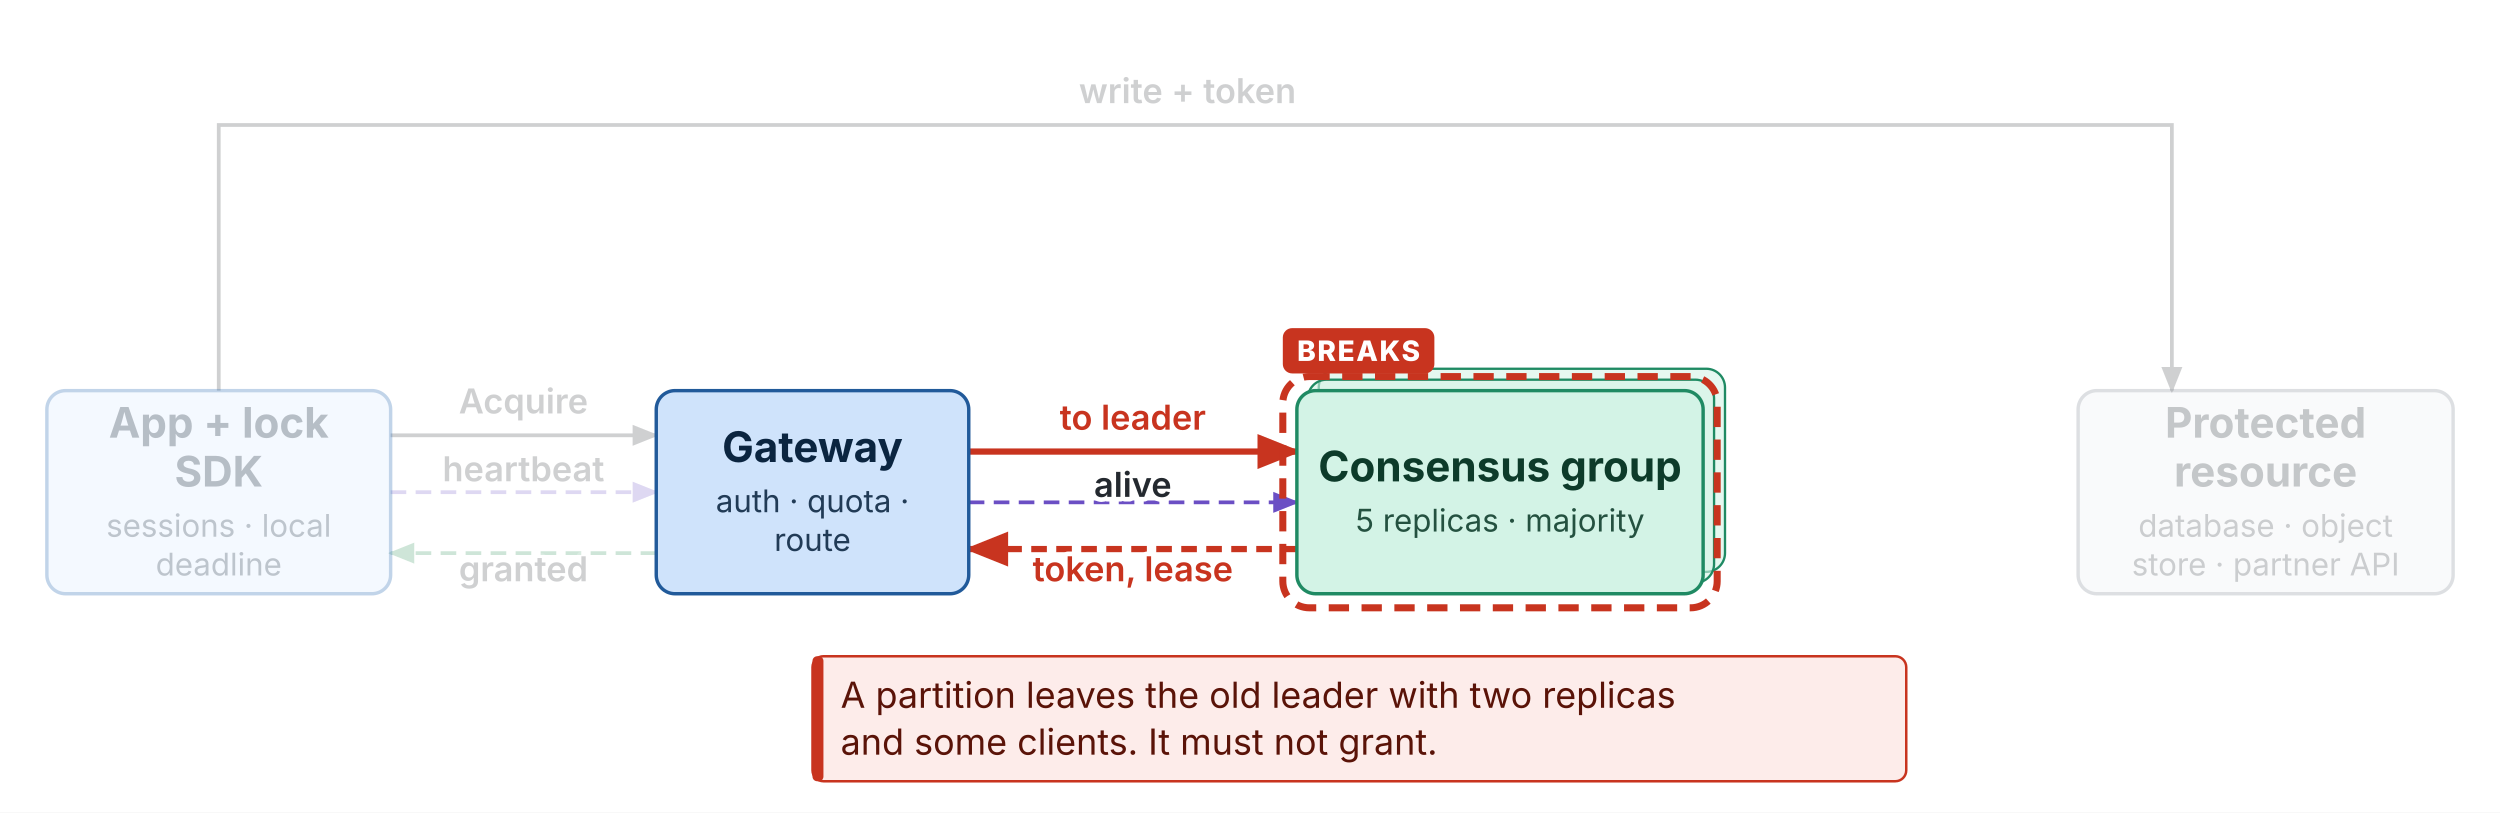
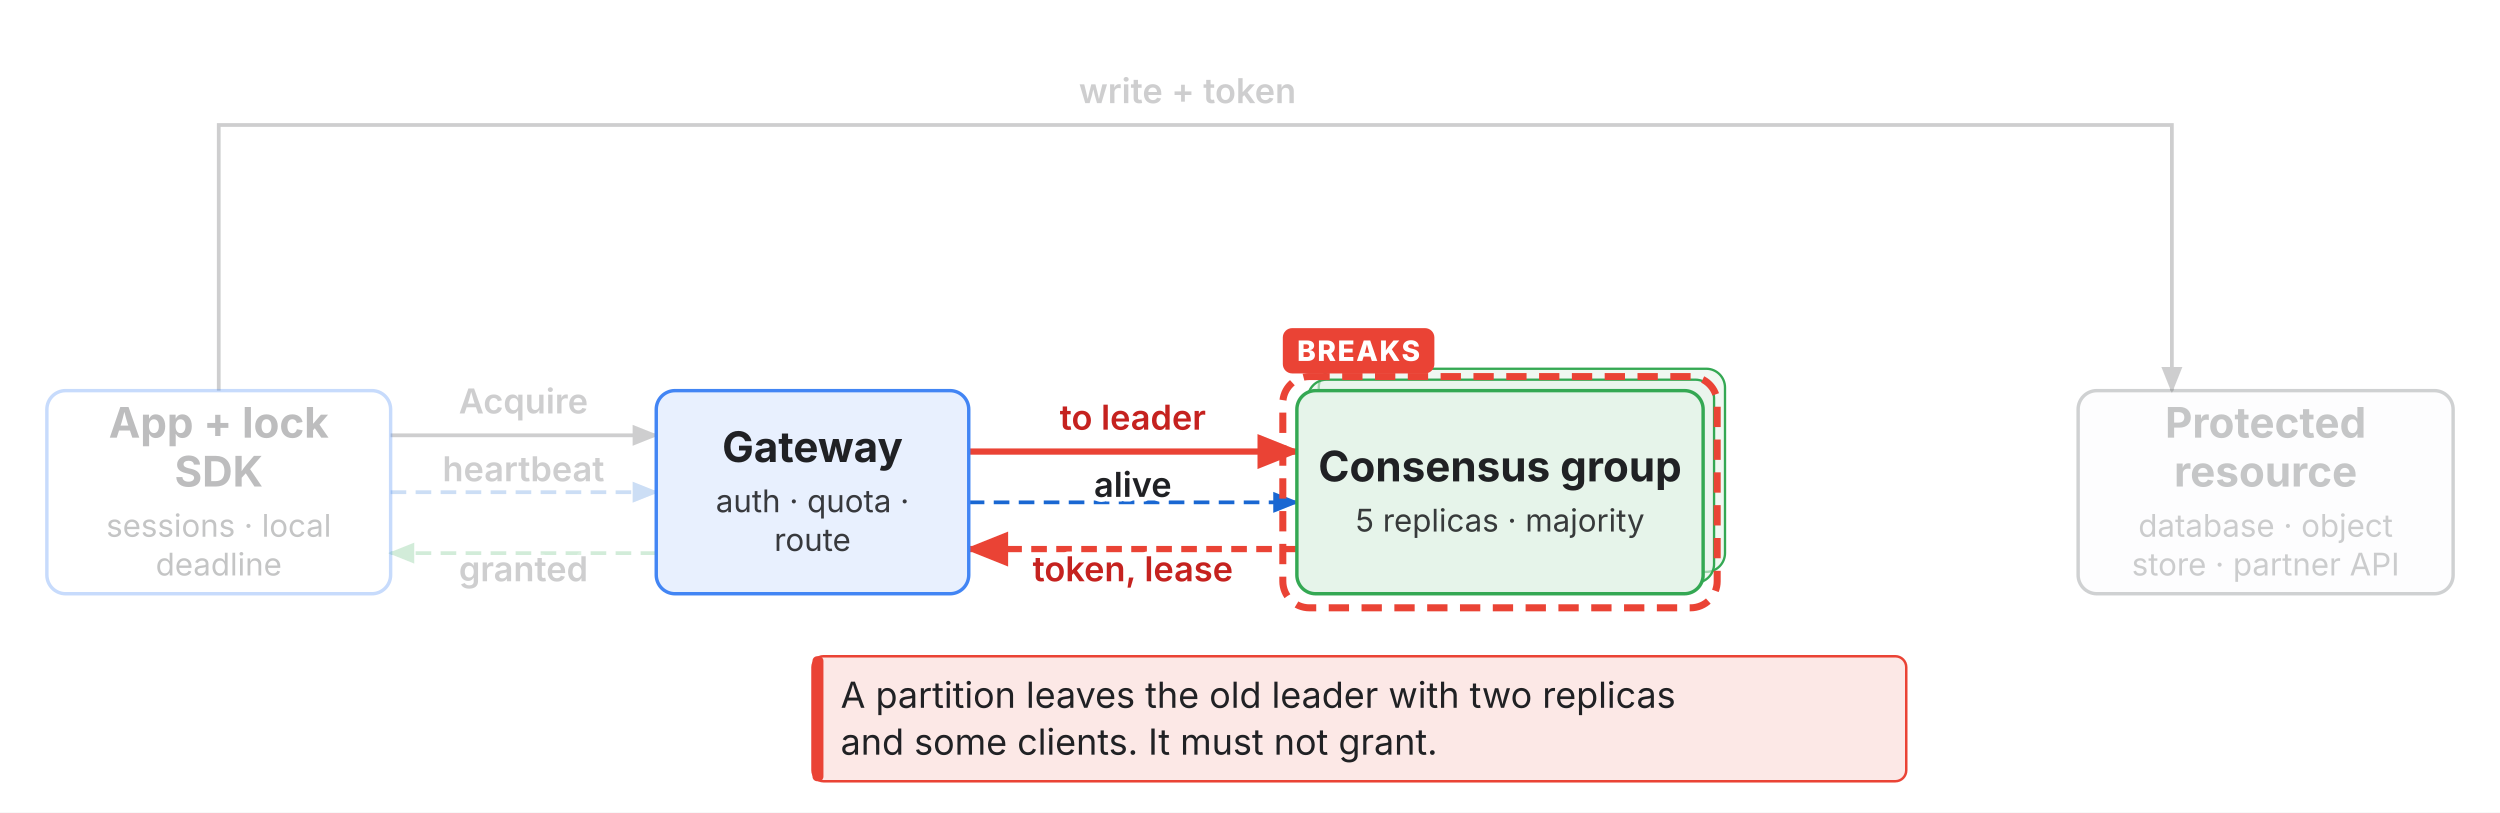
<svg xmlns="http://www.w3.org/2000/svg" class="base" viewBox="0 0 1600 520" width="1600" height="520">
  <defs>
-     <marker id="bs-1f8a4c" viewBox="0 0 10 10" refX="9" refY="5" markerWidth="7" markerHeight="7" orient="auto">
-       <path d="M0,1 L10,5 L0,9 z" fill="#1f8a4c" />
+     <marker id="bs-1967d2" viewBox="0 0 10 10" refX="9" refY="5" markerWidth="7" markerHeight="7" orient="auto">
+       <path d="M0,1 L10,5 L0,9 z" fill="#1967d2" />
    </marker>
-     <marker id="bs-s-1f8a4c" viewBox="0 0 10 10" refX="1" refY="5" markerWidth="7" markerHeight="7" orient="auto">
-       <path d="M10,1 L0,5 L10,9 z" fill="#1f8a4c" />
+     <marker id="bs-s-1967d2" viewBox="0 0 10 10" refX="1" refY="5" markerWidth="7" markerHeight="7" orient="auto">
+       <path d="M10,1 L0,5 L10,9 z" fill="#1967d2" />
    </marker>
-     <marker id="bs-24292f" viewBox="0 0 10 10" refX="9" refY="5" markerWidth="7" markerHeight="7" orient="auto">
-       <path d="M0,1 L10,5 L0,9 z" fill="#24292f" />
+     <marker id="bs-202124" viewBox="0 0 10 10" refX="9" refY="5" markerWidth="7" markerHeight="7" orient="auto">
+       <path d="M0,1 L10,5 L0,9 z" fill="#202124" />
    </marker>
-     <marker id="bs-s-24292f" viewBox="0 0 10 10" refX="1" refY="5" markerWidth="7" markerHeight="7" orient="auto">
-       <path d="M10,1 L0,5 L10,9 z" fill="#24292f" />
+     <marker id="bs-s-202124" viewBox="0 0 10 10" refX="1" refY="5" markerWidth="7" markerHeight="7" orient="auto">
+       <path d="M10,1 L0,5 L10,9 z" fill="#202124" />
    </marker>
-     <marker id="bs-6b4fc4" viewBox="0 0 10 10" refX="9" refY="5" markerWidth="7" markerHeight="7" orient="auto">
-       <path d="M0,1 L10,5 L0,9 z" fill="#6b4fc4" />
+     <marker id="bs-34a853" viewBox="0 0 10 10" refX="9" refY="5" markerWidth="7" markerHeight="7" orient="auto">
+       <path d="M0,1 L10,5 L0,9 z" fill="#34a853" />
    </marker>
-     <marker id="bs-s-6b4fc4" viewBox="0 0 10 10" refX="1" refY="5" markerWidth="7" markerHeight="7" orient="auto">
-       <path d="M10,1 L0,5 L10,9 z" fill="#6b4fc4" />
+     <marker id="bs-s-34a853" viewBox="0 0 10 10" refX="1" refY="5" markerWidth="7" markerHeight="7" orient="auto">
+       <path d="M10,1 L0,5 L10,9 z" fill="#34a853" />
    </marker>
-     <marker id="bs-c8341f" viewBox="0 0 10 10" refX="9" refY="5" markerWidth="7" markerHeight="7" orient="auto">
-       <path d="M0,1 L10,5 L0,9 z" fill="#c8341f" />
+     <marker id="bs-ea4335" viewBox="0 0 10 10" refX="9" refY="5" markerWidth="7" markerHeight="7" orient="auto">
+       <path d="M0,1 L10,5 L0,9 z" fill="#ea4335" />
    </marker>
-     <marker id="bs-s-c8341f" viewBox="0 0 10 10" refX="1" refY="5" markerWidth="7" markerHeight="7" orient="auto">
-       <path d="M10,1 L0,5 L10,9 z" fill="#c8341f" />
+     <marker id="bs-s-ea4335" viewBox="0 0 10 10" refX="1" refY="5" markerWidth="7" markerHeight="7" orient="auto">
+       <path d="M10,1 L0,5 L10,9 z" fill="#ea4335" />
    </marker>
  </defs>
  <rect width="1600" height="520" fill="#ffffff" />
-   <path d="M250.0,278.6 L420.0,278.6" fill="none" stroke="#24292f" stroke-width="2.4" marker-end="url(#bs-24292f)" opacity="0.22" />
-   <path d="M250.0,315.0 L420.0,315.0" fill="none" stroke="#6b4fc4" stroke-width="2.4" stroke-dasharray="10 6" marker-end="url(#bs-6b4fc4)" opacity="0.22" />
-   <path d="M420.0,354.0 L250.0,354.0" fill="none" stroke="#1f8a4c" stroke-width="2.4" stroke-dasharray="10 6" marker-end="url(#bs-1f8a4c)" opacity="0.22" />
-   <path d="M620.0,289.0 L830.0,289.0" fill="none" stroke="#c8341f" stroke-width="4" marker-end="url(#bs-c8341f)" />
-   <path d="M830.0,351.4 L620.0,351.4" fill="none" stroke="#c8341f" stroke-width="4" stroke-dasharray="10 6" marker-end="url(#bs-c8341f)" />
-   <path d="M620.0,321.5 L830.0,321.5" fill="none" stroke="#6b4fc4" stroke-width="2.4" stroke-dasharray="10 6" marker-end="url(#bs-6b4fc4)" />
-   <path d="M140.0,250.0 L140.0,80.0 L1390.0,80.0 L1390.0,250.0" fill="none" stroke="#24292f" stroke-width="2.4" marker-end="url(#bs-24292f)" opacity="0.22" />
-   <g opacity="0.3">
-     <rect x="30" y="250" width="220" height="130" rx="12" fill="#dbeafe" stroke="#2f6fb5" stroke-width="2.2" />
-     <text x="140.0" y="280.1" text-anchor="middle" font-family="Inter, Helvetica, Arial, sans-serif" font-size="27" font-weight="700" fill="#0b2540">App + lock</text>
-     <text x="140.0" y="311.4" text-anchor="middle" font-family="Inter, Helvetica, Arial, sans-serif" font-size="27" font-weight="700" fill="#0b2540">SDK</text>
-     <text x="140.0" y="343.5" text-anchor="middle" font-family="Inter, Helvetica, Arial, sans-serif" font-size="20.0" fill="#0b2540" fill-opacity="0.88">sessions · local</text>
-     <text x="140.0" y="368.3" text-anchor="middle" font-family="Inter, Helvetica, Arial, sans-serif" font-size="20.0" fill="#0b2540" fill-opacity="0.88">deadline</text>
+   <path data-k="e:c-gw" d="M250.0,278.6 L420.0,278.6" fill="none" stroke="#202124" stroke-width="2.4" marker-end="url(#bs-202124)" opacity="0.22" />
+   <path data-k="e:hb" d="M250.0,315.0 L420.0,315.0" fill="none" stroke="#1967d2" stroke-width="2.4" stroke-dasharray="10 6" marker-end="url(#bs-1967d2)" opacity="0.22" />
+   <path data-k="e:gw-c" d="M420.0,354.0 L250.0,354.0" fill="none" stroke="#34a853" stroke-width="2.4" stroke-dasharray="10 6" marker-end="url(#bs-34a853)" opacity="0.22" />
+   <path data-k="e:gw-g" d="M620.0,289.0 L830.0,289.0" fill="none" stroke="#ea4335" stroke-width="4" marker-end="url(#bs-ea4335)" />
+   <path data-k="e:g-gw" d="M830.0,351.4 L620.0,351.4" fill="none" stroke="#ea4335" stroke-width="4" stroke-dasharray="10 6" marker-end="url(#bs-ea4335)" />
+   <path data-k="e:hb2" d="M620.0,321.5 L830.0,321.5" fill="none" stroke="#1967d2" stroke-width="2.4" stroke-dasharray="10 6" marker-end="url(#bs-1967d2)" />
+   <path data-k="e:w" d="M140.0,250.0 L140.0,80.0 L1390.0,80.0 L1390.0,250.0" fill="none" stroke="#202124" stroke-width="2.4" marker-end="url(#bs-202124)" opacity="0.22" />
+   <g data-k="n:client">
+     <g opacity="0.3">
+       <rect x="30" y="250" width="220" height="130" rx="12" fill="#ffffff" stroke="#4285f4" stroke-width="2.2" />
+       <text x="140.0" y="280.1" text-anchor="middle" font-family="Inter, Roboto, sans-serif" font-size="27" font-weight="700" fill="#202124">App + lock</text>
+       <text x="140.0" y="311.4" text-anchor="middle" font-family="Inter, Roboto, sans-serif" font-size="27" font-weight="700" fill="#202124">SDK</text>
+       <text x="140.0" y="343.5" text-anchor="middle" font-family="Inter, Roboto, sans-serif" font-size="20.0" fill="#202124" fill-opacity="0.88">sessions · local</text>
+       <text x="140.0" y="368.3" text-anchor="middle" font-family="Inter, Roboto, sans-serif" font-size="20.0" fill="#202124" fill-opacity="0.88">deadline</text>
+     </g>
  </g>
-   <rect x="420" y="250" width="200" height="130" rx="12" fill="#cfe3fb" stroke="#215a9a" stroke-width="2.2" />
-   <text x="520.0" y="295.7" text-anchor="middle" font-family="Inter, Helvetica, Arial, sans-serif" font-size="27" font-weight="700" fill="#0b2540">Gateway</text>
-   <text x="520.0" y="327.8" text-anchor="middle" font-family="Inter, Helvetica, Arial, sans-serif" font-size="20.0" fill="#0b2540" fill-opacity="0.88">auth · quota ·</text>
-   <text x="520.0" y="352.6" text-anchor="middle" font-family="Inter, Helvetica, Arial, sans-serif" font-size="20.0" fill="#0b2540" fill-opacity="0.88">route</text>
-   <rect x="844" y="236" width="260" height="130" rx="12" fill="#d3f3e6" fill-opacity="0.6" stroke="#1f8a63" stroke-width="1.5" />
-   <rect x="837" y="243" width="260" height="130" rx="12" fill="#d3f3e6" fill-opacity="0.6" stroke="#1f8a63" stroke-width="1.5" />
-   <rect x="830" y="250" width="260" height="130" rx="12" fill="#d3f3e6" stroke="#1f8a63" stroke-width="2.2" />
-   <text x="960.0" y="308.1" text-anchor="middle" font-family="Inter, Helvetica, Arial, sans-serif" font-size="27" font-weight="700" fill="#0d3b2a">Consensus group</text>
-   <text x="960.0" y="340.2" text-anchor="middle" font-family="Inter, Helvetica, Arial, sans-serif" font-size="20.0" fill="#0d3b2a" fill-opacity="0.88">5 replicas · majority</text>
-   <g opacity="0.3">
-     <rect x="1330" y="250" width="240" height="130" rx="12" fill="#eceff2" stroke="#8c959f" stroke-width="2.2" />
-     <text x="1450.0" y="280.1" text-anchor="middle" font-family="Inter, Helvetica, Arial, sans-serif" font-size="27" font-weight="700" fill="#3a424a">Protected</text>
-     <text x="1450.0" y="311.4" text-anchor="middle" font-family="Inter, Helvetica, Arial, sans-serif" font-size="27" font-weight="700" fill="#3a424a">resource</text>
-     <text x="1450.0" y="343.5" text-anchor="middle" font-family="Inter, Helvetica, Arial, sans-serif" font-size="20.0" fill="#3a424a" fill-opacity="0.88">database · object</text>
-     <text x="1450.0" y="368.3" text-anchor="middle" font-family="Inter, Helvetica, Arial, sans-serif" font-size="20.0" fill="#3a424a" fill-opacity="0.88">store · partner API</text>
+   <g data-k="n:gw">
+     <rect x="420" y="250" width="200" height="130" rx="12" fill="#e8f0fe" stroke="#4285f4" stroke-width="2.2" />
+     <text x="520.0" y="295.7" text-anchor="middle" font-family="Inter, Roboto, sans-serif" font-size="27" font-weight="700" fill="#202124">Gateway</text>
+     <text x="520.0" y="327.8" text-anchor="middle" font-family="Inter, Roboto, sans-serif" font-size="20.0" fill="#202124" fill-opacity="0.88">auth · quota ·</text>
+     <text x="520.0" y="352.6" text-anchor="middle" font-family="Inter, Roboto, sans-serif" font-size="20.0" fill="#202124" fill-opacity="0.88">route</text>
  </g>
-   <text x="335.0" y="264.6" text-anchor="middle" font-family="Inter, Helvetica, Arial, sans-serif" font-size="22" font-weight="600" fill="#24292f" paint-order="stroke" stroke="#ffffff" stroke-width="6" stroke-linejoin="round" opacity="0.22">Acquire</text>
-   <text x="335.0" y="308.0" text-anchor="middle" font-family="Inter, Helvetica, Arial, sans-serif" font-size="22" font-weight="600" fill="#24292f" paint-order="stroke" stroke="#ffffff" stroke-width="6" stroke-linejoin="round" opacity="0.22">heartbeat</text>
-   <text x="335.0" y="372.0" text-anchor="middle" font-family="Inter, Helvetica, Arial, sans-serif" font-size="22" font-weight="600" fill="#24292f" paint-order="stroke" stroke="#ffffff" stroke-width="6" stroke-linejoin="round" opacity="0.22">granted</text>
-   <text x="725.0" y="275.0" text-anchor="middle" font-family="Inter, Helvetica, Arial, sans-serif" font-size="22" font-weight="600" fill="#c8341f" paint-order="stroke" stroke="#ffffff" stroke-width="6" stroke-linejoin="round">to leader</text>
-   <text x="725.0" y="372.0" text-anchor="middle" font-family="Inter, Helvetica, Arial, sans-serif" font-size="22" font-weight="600" fill="#c8341f" paint-order="stroke" stroke="#ffffff" stroke-width="6" stroke-linejoin="round">token, lease</text>
-   <text x="725.0" y="318.0" text-anchor="middle" font-family="Inter, Helvetica, Arial, sans-serif" font-size="22" font-weight="600" fill="#24292f" paint-order="stroke" stroke="#ffffff" stroke-width="6" stroke-linejoin="round">alive</text>
-   <text x="760.0" y="66.0" text-anchor="middle" font-family="Inter, Helvetica, Arial, sans-serif" font-size="22" font-weight="600" fill="#24292f" paint-order="stroke" stroke="#ffffff" stroke-width="6" stroke-linejoin="round" opacity="0.22">write + token</text>
-   <rect x="821" y="241" width="278" height="148" rx="17" fill="none" stroke="#c8341f" stroke-width="4.5" stroke-dasharray="13 8" />
-   <rect x="821" y="210" width="97.0" height="29" rx="6" fill="#c8341f" />
-   <text x="869.5" y="231" text-anchor="middle" font-family="Inter, Helvetica, Arial, sans-serif" font-size="18" font-weight="800" letter-spacing="1" fill="#ffffff">BREAKS</text>
-   <rect x="520" y="420" width="700" height="80" rx="7" fill="#fdecea" stroke="#c8341f" stroke-width="1.6" />
-   <rect x="520" y="420" width="7" height="80" rx="3" fill="#c8341f" />
-   <text x="538" y="453" font-family="Inter, Helvetica, Arial, sans-serif" font-size="23" fill="#5a1308">A partition leaves the old leader with two replicas</text>
-   <text x="538" y="483" font-family="Inter, Helvetica, Arial, sans-serif" font-size="23" fill="#5a1308">and some clients. It must not grant.</text>
+   <g data-k="n:grp">
+     <rect x="844" y="236" width="260" height="130" rx="12" fill="#e6f4ea" fill-opacity="0.6" stroke="#34a853" stroke-width="1.5" />
+     <rect x="837" y="243" width="260" height="130" rx="12" fill="#e6f4ea" fill-opacity="0.6" stroke="#34a853" stroke-width="1.5" />
+     <rect x="830" y="250" width="260" height="130" rx="12" fill="#e6f4ea" stroke="#34a853" stroke-width="2.2" />
+     <text x="960.0" y="308.1" text-anchor="middle" font-family="Inter, Roboto, sans-serif" font-size="27" font-weight="700" fill="#202124">Consensus group</text>
+     <text x="960.0" y="340.2" text-anchor="middle" font-family="Inter, Roboto, sans-serif" font-size="20.0" fill="#202124" fill-opacity="0.88">5 replicas · majority</text>
+   </g>
+   <g data-k="n:res">
+     <g opacity="0.3">
+       <rect x="1330" y="250" width="240" height="130" rx="12" fill="#f8f9fa" stroke="#5f6368" stroke-width="2.2" />
+       <text x="1450.0" y="280.1" text-anchor="middle" font-family="Inter, Roboto, sans-serif" font-size="27" font-weight="700" fill="#3c4043">Protected</text>
+       <text x="1450.0" y="311.4" text-anchor="middle" font-family="Inter, Roboto, sans-serif" font-size="27" font-weight="700" fill="#3c4043">resource</text>
+       <text x="1450.0" y="343.5" text-anchor="middle" font-family="Inter, Roboto, sans-serif" font-size="20.0" fill="#3c4043" fill-opacity="0.88">database · object</text>
+       <text x="1450.0" y="368.3" text-anchor="middle" font-family="Inter, Roboto, sans-serif" font-size="20.0" fill="#3c4043" fill-opacity="0.88">store · partner API</text>
+     </g>
+   </g>
+   <text data-k="e:c-gw" x="335.0" y="264.6" text-anchor="middle" font-family="Inter, Roboto, sans-serif" font-size="22" font-weight="600" fill="#202124" paint-order="stroke" stroke="#ffffff" stroke-width="6" stroke-linejoin="round" opacity="0.22">Acquire</text>
+   <text data-k="e:hb" x="335.0" y="308.0" text-anchor="middle" font-family="Inter, Roboto, sans-serif" font-size="22" font-weight="600" fill="#202124" paint-order="stroke" stroke="#ffffff" stroke-width="6" stroke-linejoin="round" opacity="0.22">heartbeat</text>
+   <text data-k="e:gw-c" x="335.0" y="372.0" text-anchor="middle" font-family="Inter, Roboto, sans-serif" font-size="22" font-weight="600" fill="#202124" paint-order="stroke" stroke="#ffffff" stroke-width="6" stroke-linejoin="round" opacity="0.22">granted</text>
+   <text data-k="e:gw-g" x="725.0" y="275.0" text-anchor="middle" font-family="Inter, Roboto, sans-serif" font-size="22" font-weight="600" fill="#C5221F" paint-order="stroke" stroke="#ffffff" stroke-width="6" stroke-linejoin="round">to leader</text>
+   <text data-k="e:g-gw" x="725.0" y="372.0" text-anchor="middle" font-family="Inter, Roboto, sans-serif" font-size="22" font-weight="600" fill="#C5221F" paint-order="stroke" stroke="#ffffff" stroke-width="6" stroke-linejoin="round">token, lease</text>
+   <text data-k="e:hb2" x="725.0" y="318.0" text-anchor="middle" font-family="Inter, Roboto, sans-serif" font-size="22" font-weight="600" fill="#202124" paint-order="stroke" stroke="#ffffff" stroke-width="6" stroke-linejoin="round">alive</text>
+   <text data-k="e:w" x="760.0" y="66.0" text-anchor="middle" font-family="Inter, Roboto, sans-serif" font-size="22" font-weight="600" fill="#202124" paint-order="stroke" stroke="#ffffff" stroke-width="6" stroke-linejoin="round" opacity="0.22">write + token</text>
+   <g data-k="m:grp">
+     <rect x="821" y="241" width="278" height="148" rx="17" fill="none" stroke="#ea4335" stroke-width="4.5" stroke-dasharray="13 8" />
+     <rect x="821" y="210" width="97.0" height="29" rx="6" fill="#ea4335" />
+     <text x="869.5" y="231" text-anchor="middle" font-family="Inter, Roboto, sans-serif" font-size="18" font-weight="800" letter-spacing="1" fill="#ffffff">BREAKS</text>
+   </g>
+   <g data-k="note:0">
+     <rect x="520" y="420" width="700" height="80" rx="7" fill="#fce8e6" stroke="#ea4335" stroke-width="1.6" />
+     <rect x="520" y="420" width="7" height="80" rx="3" fill="#ea4335" />
+     <text x="538" y="453" font-family="Inter, Roboto, sans-serif" font-size="23" fill="#202124">A partition leaves the old leader with two replicas</text>
+     <text x="538" y="483" font-family="Inter, Roboto, sans-serif" font-size="23" fill="#202124">and some clients. It must not grant.</text>
+   </g>
</svg>
